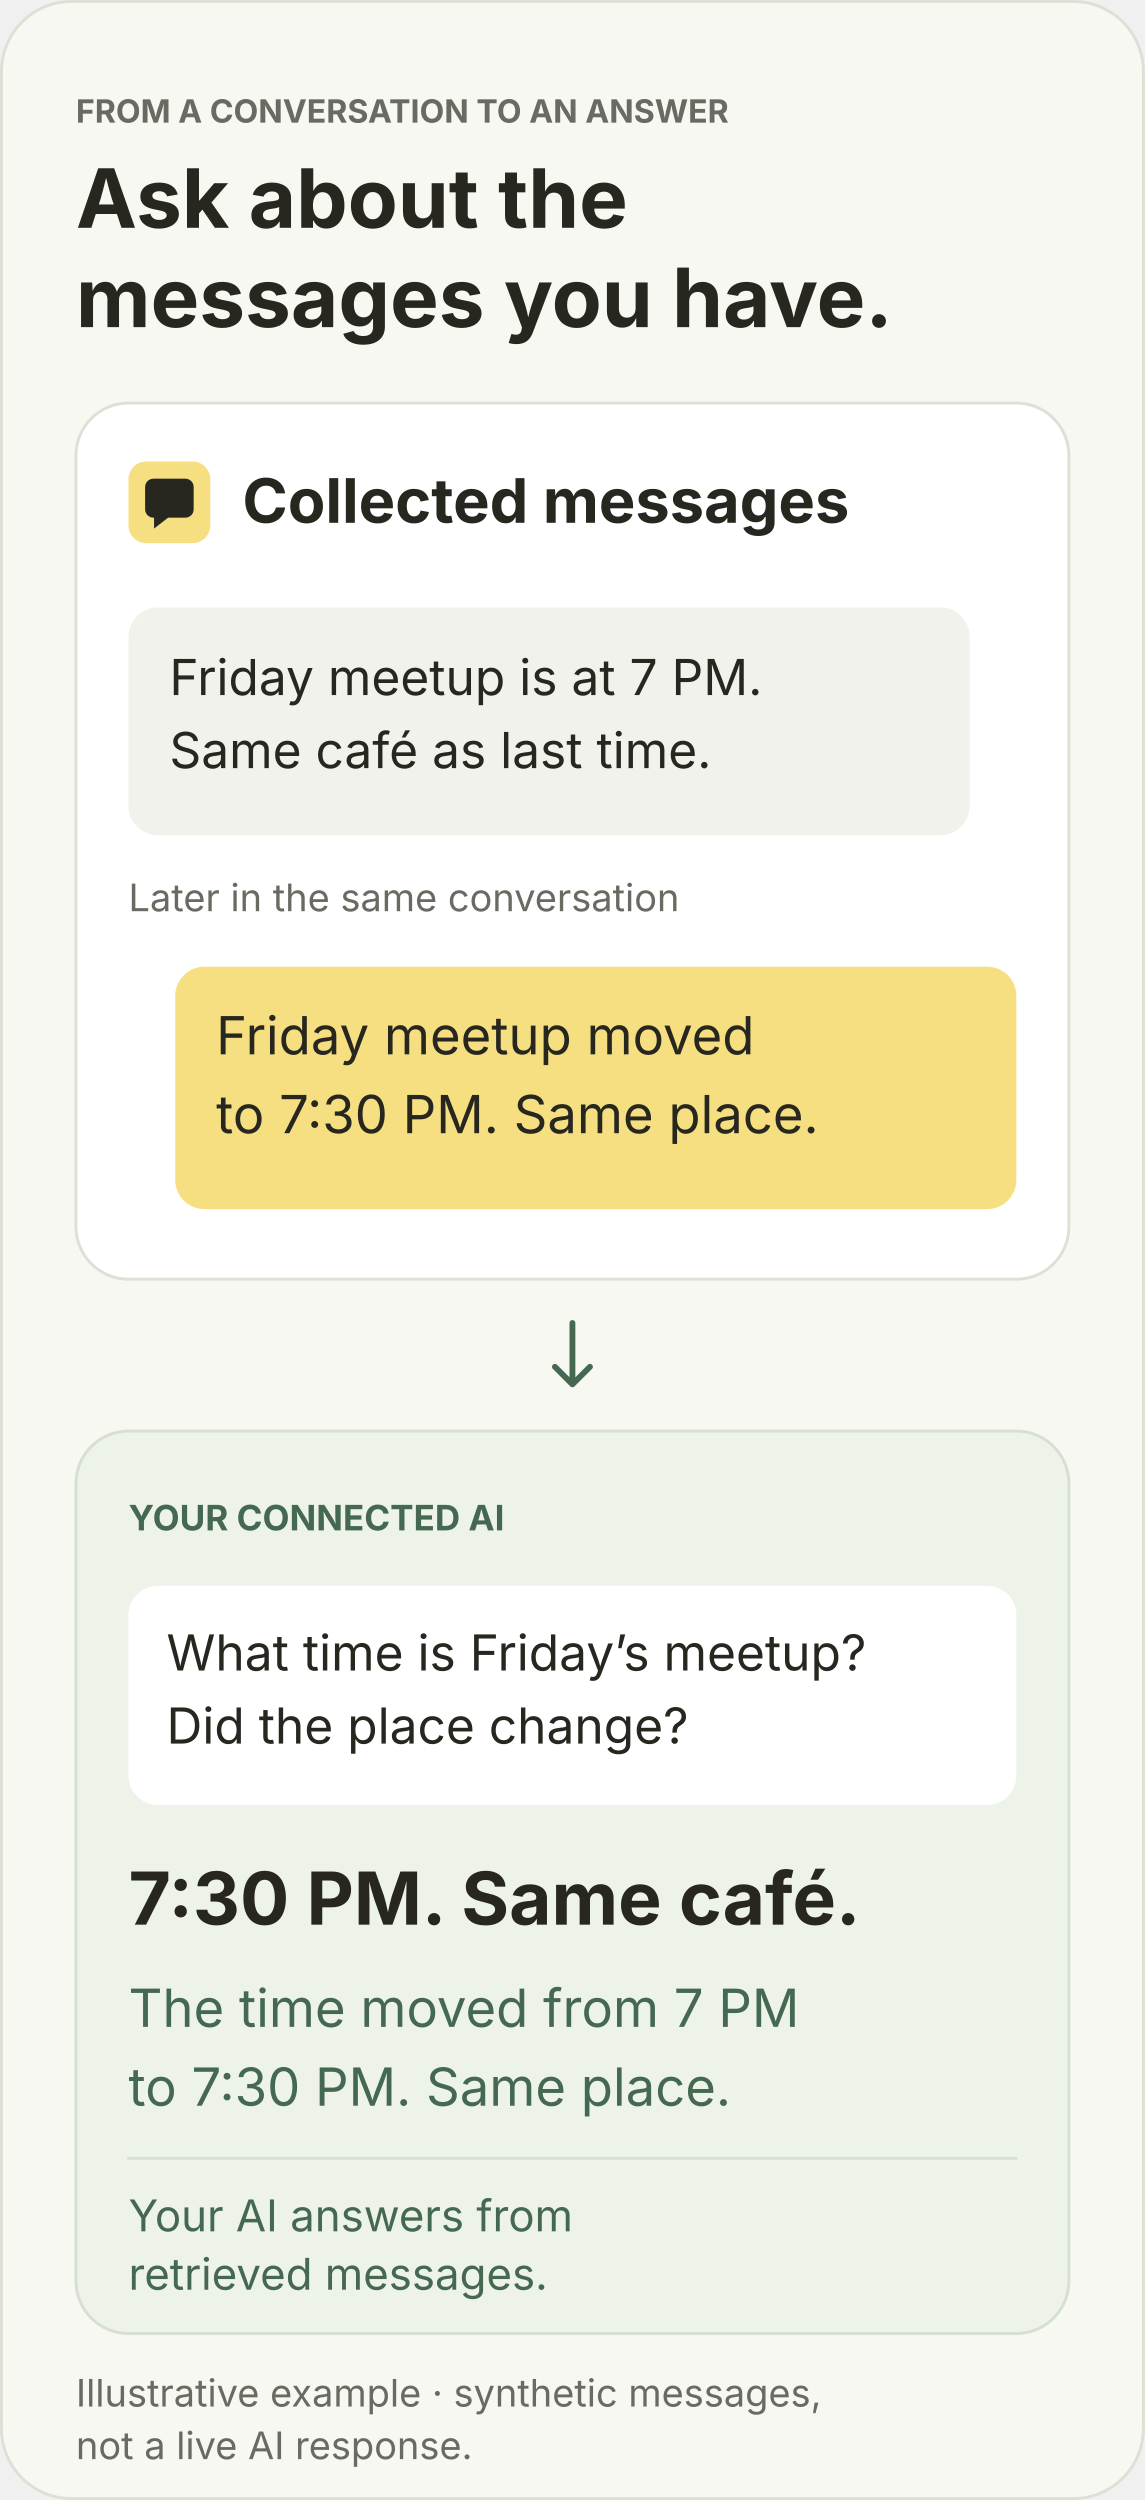
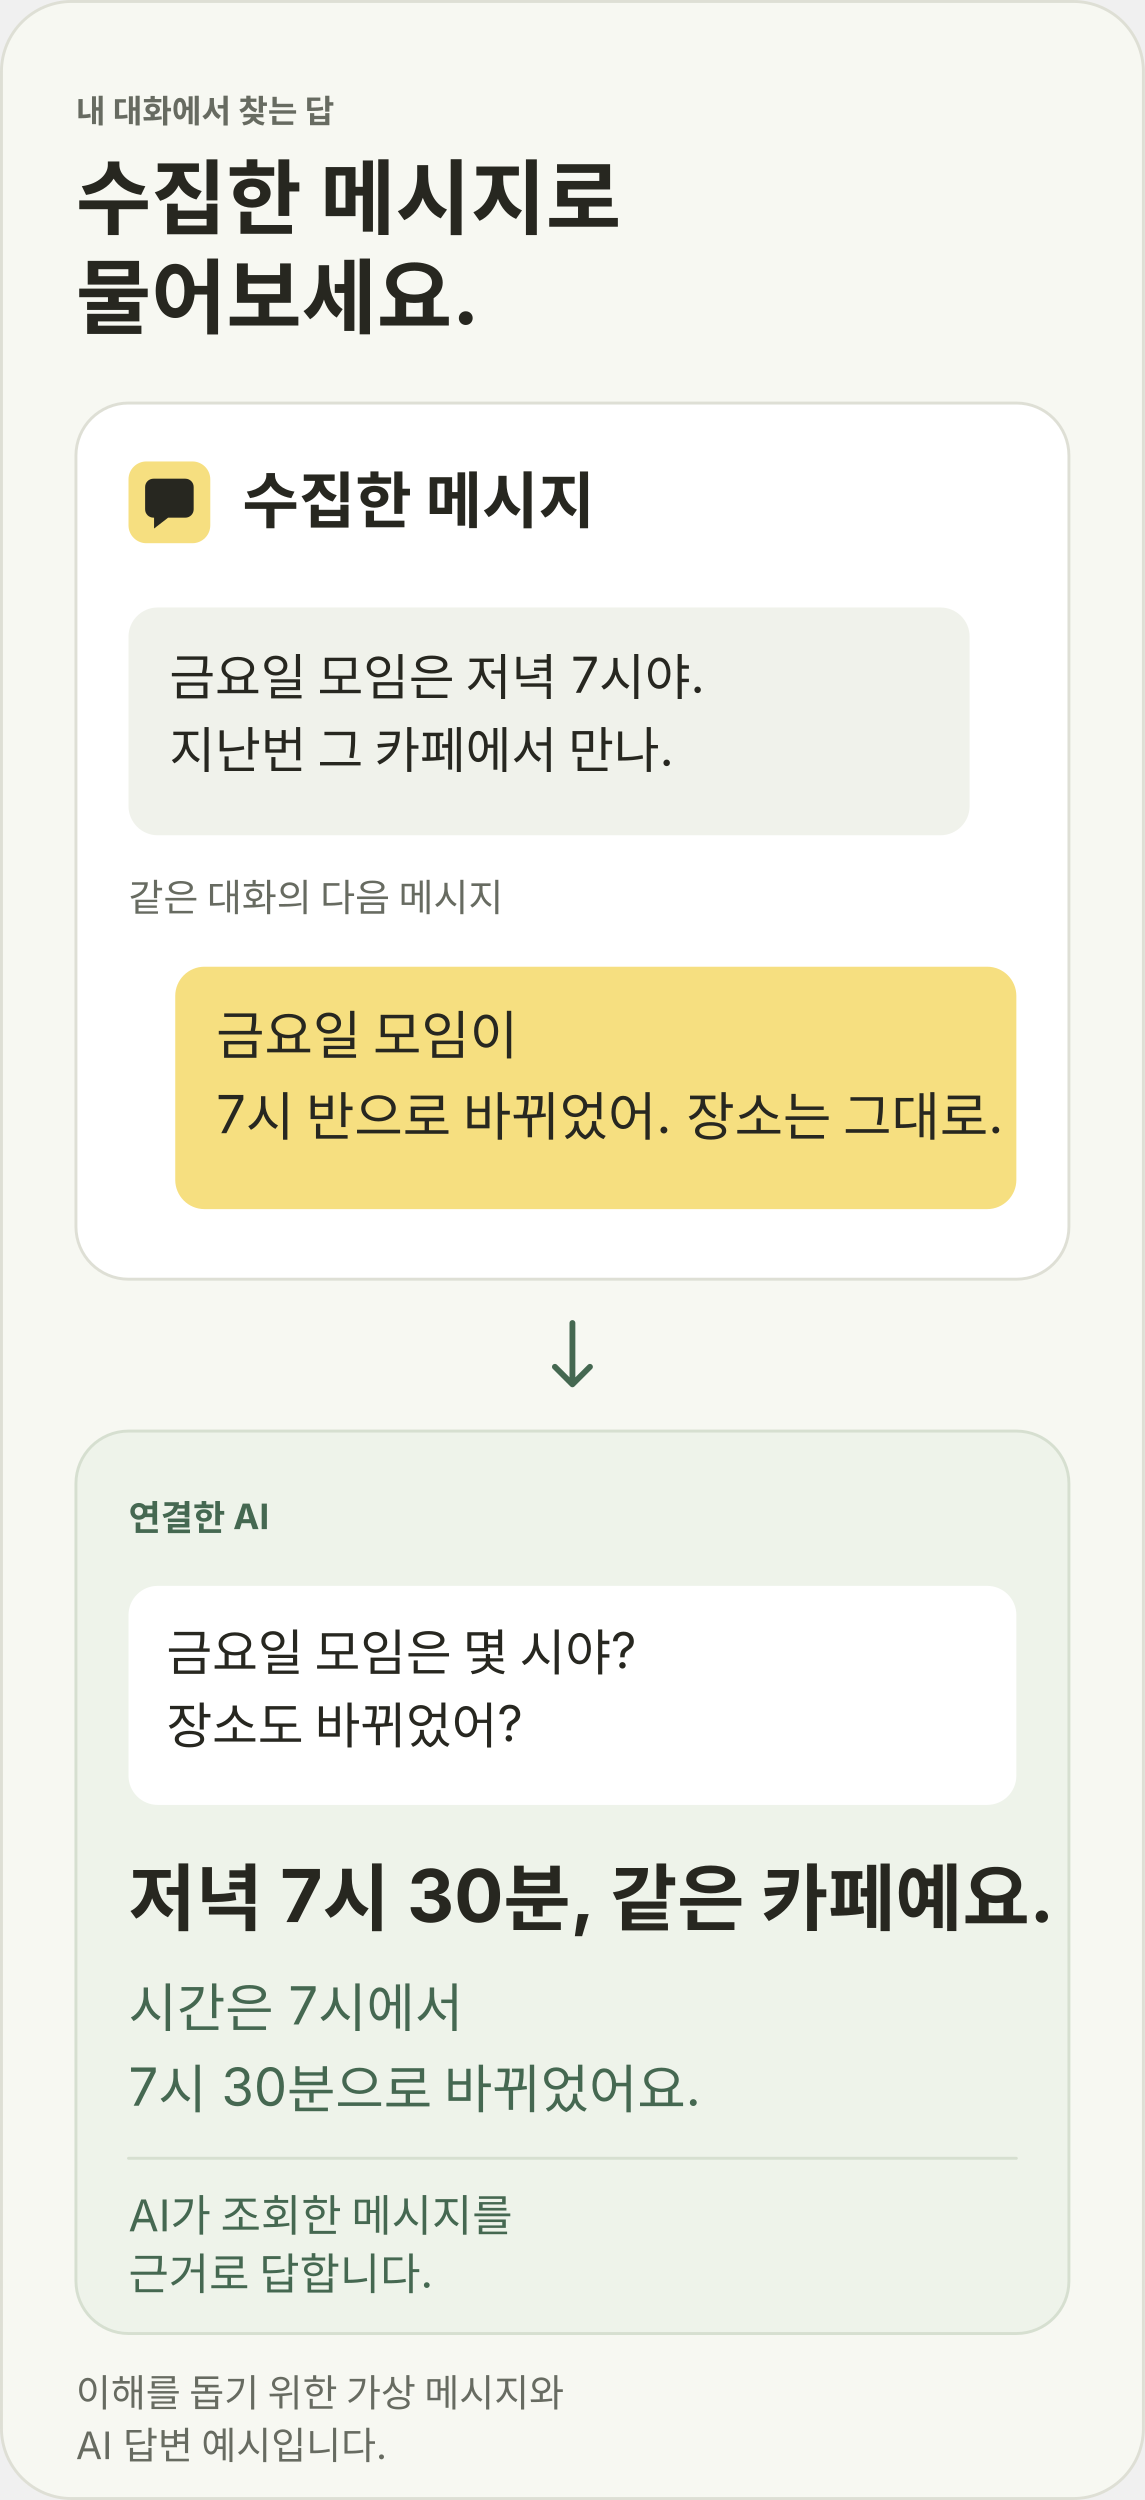
<svg xmlns="http://www.w3.org/2000/svg" width="392" height="856" viewBox="0 0 392 856" role="img" aria-labelledby="title desc">
  <rect x="0.5" y="0.5" width="391" height="855" rx="24" fill="#f7f8f2" stroke="#dedfd5" />
-   <text x="26" y="42" font-family="Inter, -apple-system, BlinkMacSystemFont, Segoe UI, Arial, sans-serif" font-size="11" font-weight="650" fill="#676b61" text-anchor="start">FROM A CONVERSATION TO AN ANSWER</text>
-   <text x="26" y="78" font-family="Inter, -apple-system, BlinkMacSystemFont, Segoe UI, Arial, sans-serif" font-size="28" font-weight="650" fill="#272720" text-anchor="start">Ask about the</text>
-   <text x="26" y="112" font-family="Inter, -apple-system, BlinkMacSystemFont, Segoe UI, Arial, sans-serif" font-size="28" font-weight="650" fill="#272720" text-anchor="start">messages you have.</text>
+   <text x="26" y="42" font-family="Inter, -apple-system, BlinkMacSystemFont, Segoe UI, Arial, sans-serif" font-size="11" font-weight="650" fill="#676b61" text-anchor="start">내 대화에서 찾는 답</text>
+   <text x="26" y="78" font-family="Inter, -apple-system, BlinkMacSystemFont, Segoe UI, Arial, sans-serif" font-size="28" font-weight="650" fill="#272720" text-anchor="start">수집한 메시지로</text>
+   <text x="26" y="112" font-family="Inter, -apple-system, BlinkMacSystemFont, Segoe UI, Arial, sans-serif" font-size="28" font-weight="650" fill="#272720" text-anchor="start">물어보세요.</text>
  <g transform="translate(26 138)">
    <rect x="0" y="0" width="340" height="300" rx="18" fill="white" stroke="#dedfd5" />
    <g transform="translate(18 20) scale(0.21875)">
      <rect width="128" height="128" rx="28" fill="#f6df80" />
      <path d="M39 27h50a13 13 0 0 1 13 13v35a13 13 0 0 1-13 13H62l-22 17V88h-1a13 13 0 0 1-13-13V40a13 13 0 0 1 13-13Z" fill="#272720" />
    </g>
-     <text x="57" y="41" font-family="Inter, -apple-system, BlinkMacSystemFont, Segoe UI, Arial, sans-serif" font-size="21" font-weight="650" fill="#272720" text-anchor="start">Collected messages</text>
+     <text x="57" y="41" font-family="Inter, -apple-system, BlinkMacSystemFont, Segoe UI, Arial, sans-serif" font-size="21" font-weight="650" fill="#272720" text-anchor="start">수집한 메시지</text>
    <rect x="18" y="70" width="288" height="78" rx="10" fill="#f0f2eb" stroke="none" />
-     <text x="32" y="100" font-family="Inter, -apple-system, BlinkMacSystemFont, Segoe UI, Arial, sans-serif" font-size="17" font-weight="400" fill="#272720" text-anchor="start">Friday meetup is at 7 PM.</text>
-     <text x="32" y="125" font-family="Inter, -apple-system, BlinkMacSystemFont, Segoe UI, Arial, sans-serif" font-size="17" font-weight="400" fill="#272720" text-anchor="start">Same café as last time.</text>
-     <text x="18" y="174" font-family="Inter, -apple-system, BlinkMacSystemFont, Segoe UI, Arial, sans-serif" font-size="13" font-weight="400" fill="#676b61" text-anchor="start">Later in the same conversation</text>
+     <text x="32" y="100" font-family="Inter, -apple-system, BlinkMacSystemFont, Segoe UI, Arial, sans-serif" font-size="17" font-weight="400" fill="#272720" text-anchor="start">금요일 모임은 저녁 7시야.</text>
+     <text x="32" y="125" font-family="Inter, -apple-system, BlinkMacSystemFont, Segoe UI, Arial, sans-serif" font-size="17" font-weight="400" fill="#272720" text-anchor="start">지난번 그 카페에서 만나.</text>
+     <text x="18" y="174" font-family="Inter, -apple-system, BlinkMacSystemFont, Segoe UI, Arial, sans-serif" font-size="13" font-weight="400" fill="#676b61" text-anchor="start">같은 대화의 다음 메시지</text>
    <rect x="34" y="193" width="288" height="83" rx="10" fill="#f6df80" stroke="none" />
-     <text x="48" y="223" font-family="Inter, -apple-system, BlinkMacSystemFont, Segoe UI, Arial, sans-serif" font-size="18" font-weight="400" fill="#272720" text-anchor="start">Friday meetup moved</text>
-     <text x="48" y="250" font-family="Inter, -apple-system, BlinkMacSystemFont, Segoe UI, Arial, sans-serif" font-size="18" font-weight="400" fill="#272720" text-anchor="start">to 7:30 PM. Same place.</text>
+     <text x="48" y="223" font-family="Inter, -apple-system, BlinkMacSystemFont, Segoe UI, Arial, sans-serif" font-size="18" font-weight="400" fill="#272720" text-anchor="start">금요일 모임이</text>
+     <text x="48" y="250" font-family="Inter, -apple-system, BlinkMacSystemFont, Segoe UI, Arial, sans-serif" font-size="18" font-weight="400" fill="#272720" text-anchor="start">7시 반으로 바뀌었어. 장소는 그대로.</text>
  </g>
  <path d="M196 453v21m-6-6 6 6 6-6" stroke="#456851" stroke-width="2" fill="none" stroke-linecap="round" stroke-linejoin="round" />
  <g transform="translate(26 490)">
    <rect x="0" y="0" width="340" height="309" rx="18" fill="#eef3ea" stroke="#d6dfd0" />
-     <text x="18" y="34" font-family="Inter, -apple-system, BlinkMacSystemFont, Segoe UI, Arial, sans-serif" font-size="12" font-weight="700" fill="#456851" text-anchor="start">YOUR CONNECTED AI</text>
+     <text x="18" y="34" font-family="Inter, -apple-system, BlinkMacSystemFont, Segoe UI, Arial, sans-serif" font-size="12" font-weight="700" fill="#456851" text-anchor="start">연결한 AI</text>
    <rect x="18" y="53" width="304" height="75" rx="10" fill="white" stroke="none" />
-     <text x="31" y="82" font-family="Inter, -apple-system, BlinkMacSystemFont, Segoe UI, Arial, sans-serif" font-size="17" font-weight="400" fill="#272720" text-anchor="start">What time is Friday’s meetup?</text>
-     <text x="31" y="107" font-family="Inter, -apple-system, BlinkMacSystemFont, Segoe UI, Arial, sans-serif" font-size="17" font-weight="400" fill="#272720" text-anchor="start">Did the place change?</text>
-     <text x="18" y="169" font-family="Inter, -apple-system, BlinkMacSystemFont, Segoe UI, Arial, sans-serif" font-size="25" font-weight="650" fill="#272720" text-anchor="start">7:30 PM. Same café.</text>
-     <text x="18" y="204" font-family="Inter, -apple-system, BlinkMacSystemFont, Segoe UI, Arial, sans-serif" font-size="18" font-weight="400" fill="#456851" text-anchor="start">The time moved from 7 PM</text>
-     <text x="18" y="231" font-family="Inter, -apple-system, BlinkMacSystemFont, Segoe UI, Arial, sans-serif" font-size="18" font-weight="400" fill="#456851" text-anchor="start">to 7:30 PM. Same place.</text>
+     <text x="31" y="82" font-family="Inter, -apple-system, BlinkMacSystemFont, Segoe UI, Arial, sans-serif" font-size="17" font-weight="400" fill="#272720" text-anchor="start">금요일 모임은 몇 시야?</text>
+     <text x="31" y="107" font-family="Inter, -apple-system, BlinkMacSystemFont, Segoe UI, Arial, sans-serif" font-size="17" font-weight="400" fill="#272720" text-anchor="start">장소도 바뀌었어?</text>
+     <text x="18" y="169" font-family="Inter, -apple-system, BlinkMacSystemFont, Segoe UI, Arial, sans-serif" font-size="25" font-weight="650" fill="#272720" text-anchor="start">저녁 7시 30분, 같은 카페예요.</text>
+     <text x="18" y="204" font-family="Inter, -apple-system, BlinkMacSystemFont, Segoe UI, Arial, sans-serif" font-size="18" font-weight="400" fill="#456851" text-anchor="start">시간은 7시에서</text>
+     <text x="18" y="231" font-family="Inter, -apple-system, BlinkMacSystemFont, Segoe UI, Arial, sans-serif" font-size="18" font-weight="400" fill="#456851" text-anchor="start">7시 30분으로 바뀌었어요.</text>
    <path d="M18 249h304" stroke="#d6dfd0" stroke-width="1" fill="none" stroke-linecap="round" stroke-linejoin="round" />
-     <text x="18" y="274" font-family="Inter, -apple-system, BlinkMacSystemFont, Segoe UI, Arial, sans-serif" font-size="15" font-weight="400" fill="#456851" text-anchor="start">Your AI answers from</text>
-     <text x="18" y="294" font-family="Inter, -apple-system, BlinkMacSystemFont, Segoe UI, Arial, sans-serif" font-size="15" font-weight="400" fill="#456851" text-anchor="start">retrieved messages.</text>
+     <text x="18" y="274" font-family="Inter, -apple-system, BlinkMacSystemFont, Segoe UI, Arial, sans-serif" font-size="15" font-weight="400" fill="#456851" text-anchor="start">AI가 조회한 메시지를</text>
+     <text x="18" y="294" font-family="Inter, -apple-system, BlinkMacSystemFont, Segoe UI, Arial, sans-serif" font-size="15" font-weight="400" fill="#456851" text-anchor="start">근거로 답합니다.</text>
  </g>
-   <text x="26" y="824" font-family="Inter, -apple-system, BlinkMacSystemFont, Segoe UI, Arial, sans-serif" font-size="13" font-weight="400" fill="#676b61" text-anchor="start">Illustrative example · synthetic messages,</text>
-   <text x="26" y="842" font-family="Inter, -apple-system, BlinkMacSystemFont, Segoe UI, Arial, sans-serif" font-size="13" font-weight="400" fill="#676b61" text-anchor="start">not a live AI response.</text>
+   <text x="26" y="824" font-family="Inter, -apple-system, BlinkMacSystemFont, Segoe UI, Arial, sans-serif" font-size="13" font-weight="400" fill="#676b61" text-anchor="start">이해를 돕기 위한 가상 메시지와</text>
+   <text x="26" y="842" font-family="Inter, -apple-system, BlinkMacSystemFont, Segoe UI, Arial, sans-serif" font-size="13" font-weight="400" fill="#676b61" text-anchor="start">AI 답변 예시입니다.</text>
</svg>
